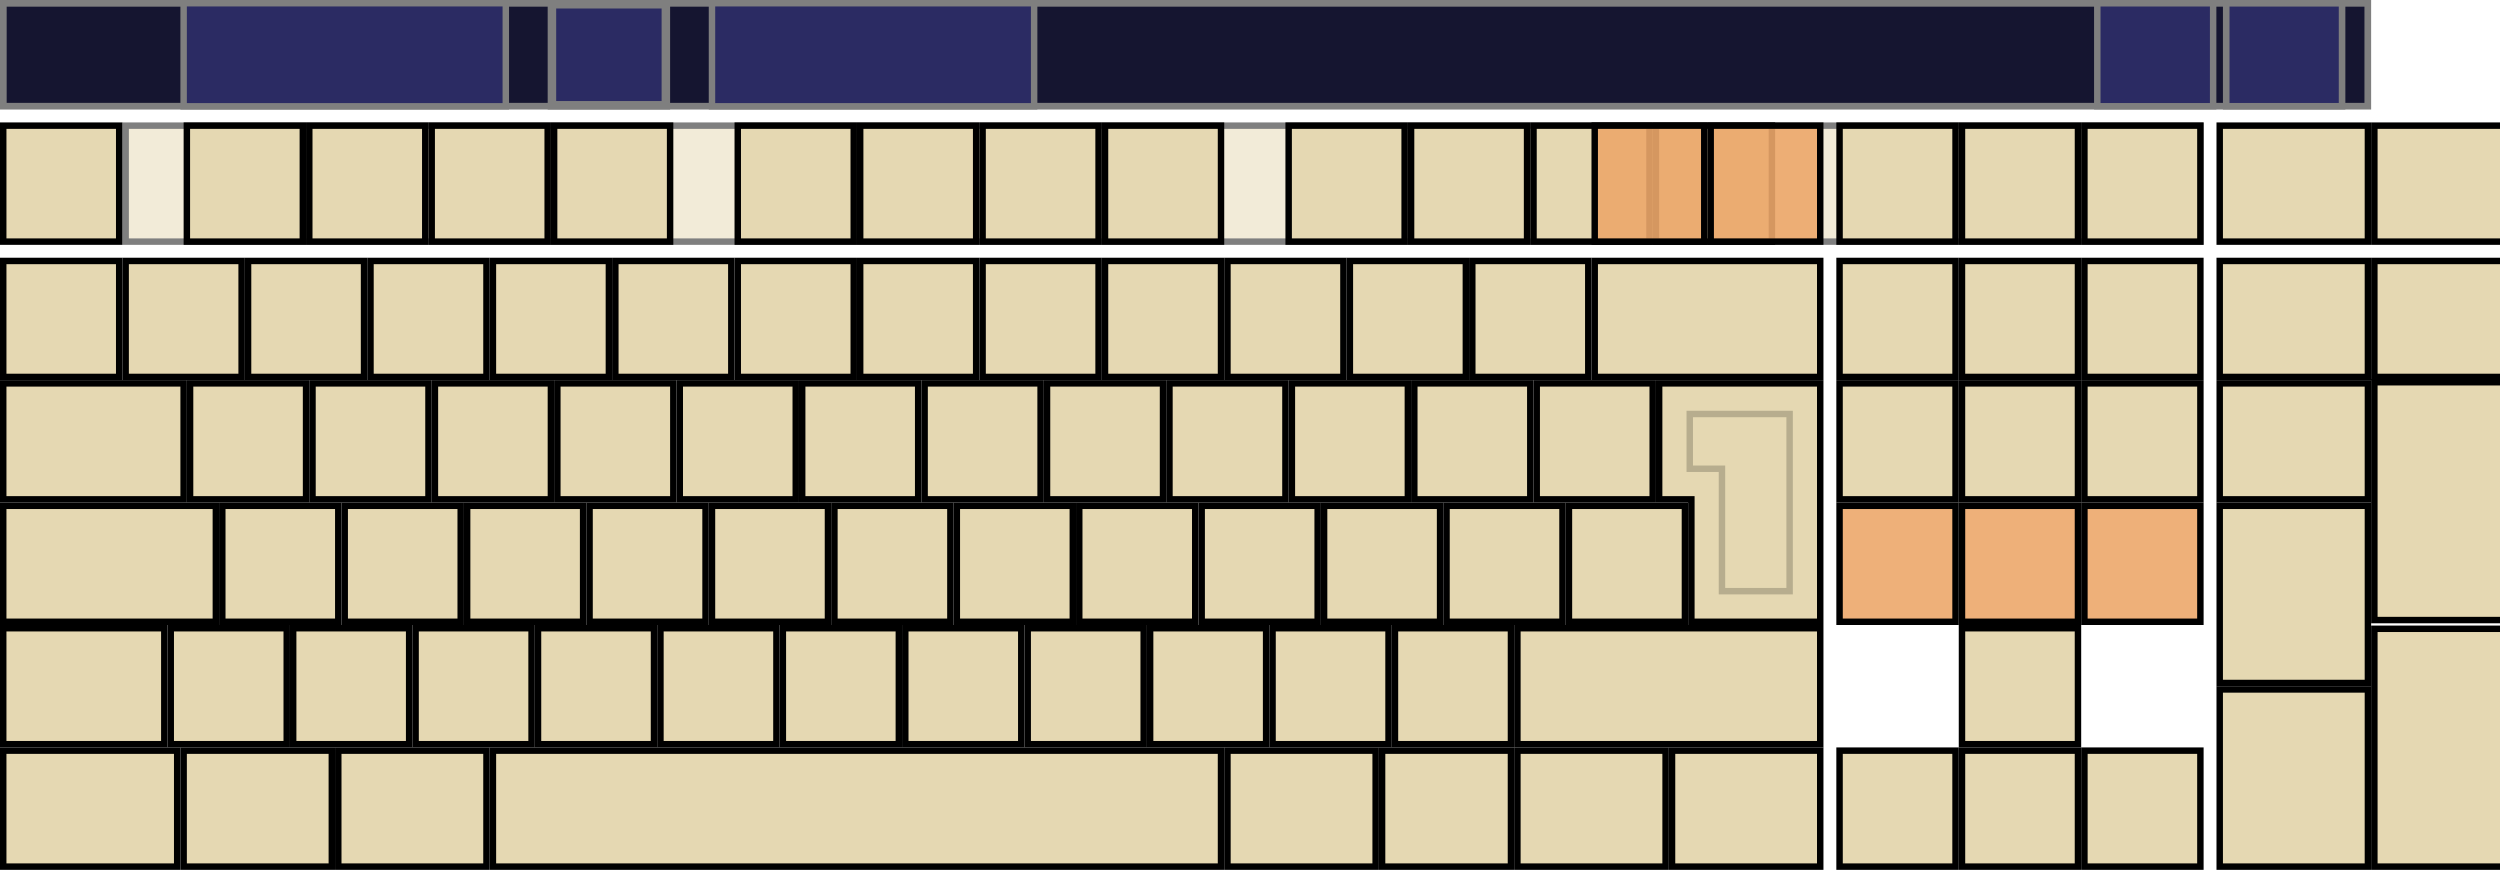
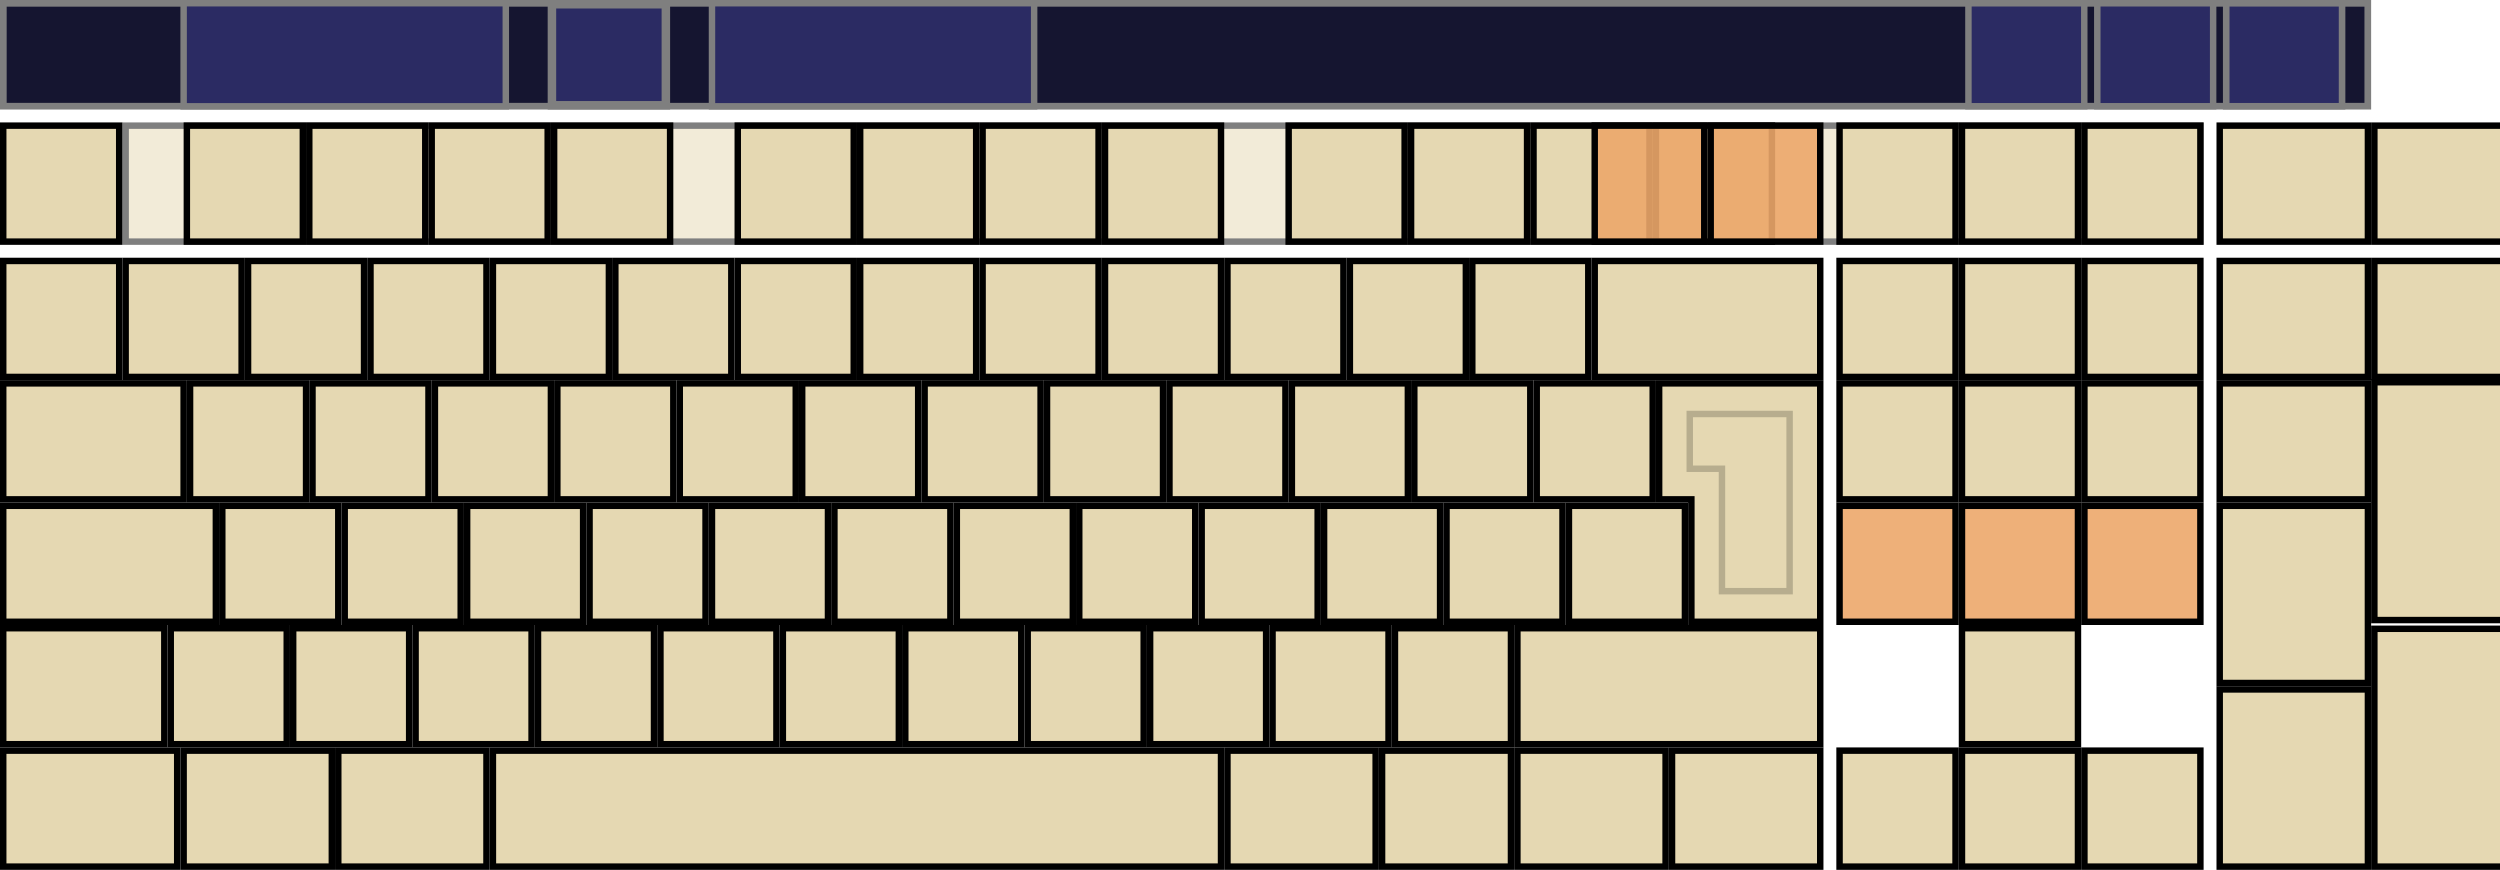
<svg xmlns="http://www.w3.org/2000/svg" id="full-alpha" height="135" width="388" version="1.0" style="enable-background:new">
  <defs id="defs4958">
    <filter id="filter3145" color-interpolation-filters="sRGB">
      <feBlend id="feBlend3147" in2="BackgroundImage" mode="darken" />
    </filter>
  </defs>
  <rect id="wordlist" height="15.965" width="366.965" y="0.517" x="0.517" style="fill:#151530;stroke:#7f7f7f;stroke-width:1.035" />
  <rect id="inputline" style="fill:#e5d8b2;stroke:#000000;stroke-width:1;fill-opacity:1;opacity:0.5" height="18" width="322" y="19.5" x="19.5" />
  <rect id="RALT" height="18" width="23" y="116.5" x="190.5" style="fill:#e5d8b2;stroke:#000000" />
  <rect id="AB01" height="18" width="18" y="97.5" x="45.5" style="fill:#e5d8b2;stroke:#000000" />
  <rect id="AE02" height="18" width="18" y="40.5" x="38.5" style="fill:#e5d8b2;stroke:#000000" />
  <rect id="AE03" height="18" width="18" y="40.5" x="57.5" style="fill:#e5d8b2;stroke:#000000" />
  <rect id="AD09" height="18" width="18" y="59.5" x="181.5" style="fill:#e5d8b2;stroke:#000000" />
  <rect id="AE01" height="18" width="18" y="40.5" x="19.5" style="fill:#e5d8b2;stroke:#000000" />
  <rect id="AE06" height="18" width="18" y="40.5" x="114.5" style="fill:#e5d8b2;stroke:#000000" />
  <rect id="AE07" height="18" width="18" y="40.5" x="133.5" style="fill:#e5d8b2;stroke:#000000" />
  <rect id="AE04" height="18" width="18" y="40.5" x="76.5" style="fill:#e5d8b2;stroke:#000000" />
  <rect id="AE05" height="18" width="18" y="40.5" x="95.5" style="fill:#e5d8b2;stroke:#000000" />
  <rect id="AD03" height="18" width="18" y="59.5" x="67.5" style="fill:#e5d8b2;stroke:#000000" />
  <rect id="AD02" height="18" width="18" y="59.5" x="48.5" style="fill:#e5d8b2;stroke:#000000" />
  <rect id="AD01" height="18" width="18" y="59.5" x="29.5" style="fill:#e5d8b2;stroke:#000000" />
  <rect id="AE09" height="18" width="18" y="40.5" x="171.5" style="fill:#e5d8b2;stroke:#000000" />
  <rect id="AD07" height="18" width="18" y="59.5" x="143.5" style="fill:#e5d8b2;stroke:#000000" />
  <rect id="AD06" height="18" width="18" y="59.5" x="124.5" style="fill:#e5d8b2;stroke:#000000" />
  <rect id="AD05" height="18" width="18" y="59.5" x="105.5" style="fill:#e5d8b2;stroke:#000000" />
  <rect id="AD04" height="18" width="18" y="59.5" x="86.5" style="fill:#e5d8b2;stroke:#000000" />
  <rect id="AB10" height="18" width="18" y="97.5" x="216.5" style="fill:#e5d8b2;stroke:#000000" />
  <rect id="AC11" height="18" width="18" y="78.5" x="224.5" style="fill:#e5d8b2;stroke:#000000" />
  <rect id="AC10" height="18" width="18" y="78.5" x="205.5" style="fill:#e5d8b2;stroke:#000000" />
  <rect id="RCTL" height="18" width="23" y="116.5" x="259.5" style="fill:#e5d8b2;stroke:#000000" />
  <rect id="LCTL" height="18" width="27" y="116.5" x="0.5" style="fill:#e5d8b2;stroke:#000000" />
  <rect id="TAB" height="18" width="28" y="59.5" x="0.5" style="fill:#e5d8b2;stroke:#000000" />
  <rect id="LALT" height="18" width="23" y="116.5" x="52.5" style="fill:#e5d8b2;stroke:#000000" />
  <rect id="TLDE" height="18" width="18" y="40.5" x="0.5" style="fill:#e5d8b2;stroke:#000000" />
  <rect id="LSGT" height="18" width="18" y="97.5" x="26.5" style="fill:#e5d8b2;stroke:#000000" />
  <rect id="LFSH" height="18" width="25" y="97.5" x="0.5" style="fill:#e5d8b2;stroke:#000000" />
  <rect id="BKSP" height="18" width="35" y="40.5" x="247.5" style="fill:#e5d8b2;stroke:#000000;stroke-width:1" />
  <rect id="CAPS" height="18" width="33" y="78.5" x="0.5" style="fill:#e5d8b2;stroke:#000000" />
  <rect id="BKSL" height="18" width="18" y="78.5" x="243.5" style="fill:#e5d8b2;stroke:#000000;stroke-width:1" />
  <rect id="MENU" height="18" width="23" y="116.5" x="235.5" style="fill:#e5d8b2;stroke:#000000;stroke-width:1" />
  <rect id="AD10" height="18" width="18" y="59.5" x="200.5" style="fill:#e5d8b2;stroke:#000000" />
  <rect id="AD11" height="18" width="18" y="59.5" x="219.5" style="fill:#e5d8b2;stroke:#000000" />
  <rect id="AD12" height="18" width="18" y="59.5" x="238.5" style="fill:#e5d8b2;stroke:#000000" />
  <rect id="AB08" height="18" width="18" y="97.5" x="178.5" style="fill:#e5d8b2;stroke:#000000" />
  <rect id="AE11" height="18" width="18" y="40.5" x="209.5" style="fill:#e5d8b2;stroke:#000000" />
  <rect id="AE10" height="18" width="18" y="40.5" x="190.5" style="fill:#e5d8b2;stroke:#000000" />
  <rect id="AE12" height="18" width="18" y="40.5" x="228.5" style="fill:#e5d8b2;stroke:#000000" />
  <rect id="AC04" height="18" width="18" y="78.5" x="91.5" style="fill:#e5d8b2;stroke:#000000" />
  <rect id="AC05" height="18" width="18" y="78.5" x="110.5" style="fill:#e5d8b2;stroke:#000000" />
  <rect id="AC06" height="18" width="18" y="78.5" x="129.5" style="fill:#e5d8b2;stroke:#000000" />
  <rect id="AC07" height="18" width="18" y="78.5" x="148.5" style="fill:#e5d8b2;stroke:#000000" />
  <rect id="AB09" height="18" width="18" y="97.5" x="197.5" style="fill:#e5d8b2;stroke:#000000" />
  <rect id="AC01" height="18" width="18" y="78.5" x="34.5" style="fill:#e5d8b2;stroke:#000000" />
  <rect id="AC02" height="18" width="18" y="78.5" x="53.5" style="fill:#e5d8b2;stroke:#000000" />
  <rect id="AC03" height="18" width="18" y="78.5" x="72.5" style="fill:#e5d8b2;stroke:#000000" />
  <rect id="AB05" height="18" width="18" y="97.5" x="121.5" style="fill:#e5d8b2;stroke:#000000" />
  <rect id="AB04" height="18" width="18" y="97.5" x="102.5" style="fill:#e5d8b2;stroke:#000000" />
  <rect id="AE08" height="18" width="18" y="40.5" x="152.5" style="fill:#e5d8b2;stroke:#000000" />
  <rect id="AB06" height="18" width="18" y="97.5" x="140.5" style="fill:#e5d8b2;stroke:#000000" />
  <rect id="AC08" height="18" width="18" y="78.5" x="167.5" style="fill:#e5d8b2;stroke:#000000" />
  <rect id="AC09" height="18" width="18" y="78.5" x="186.5" style="fill:#e5d8b2;stroke:#000000" />
  <rect id="AB03" height="18" width="18" y="97.5" x="83.5" style="fill:#e5d8b2;stroke:#000000" />
  <rect id="AB02" height="18" width="18" y="97.5" x="64.5" style="fill:#e5d8b2;stroke:#000000" />
  <rect id="AD08" height="18" width="18" y="59.5" x="162.5" style="fill:#e5d8b2;stroke:#000000" />
  <rect id="RWIN" height="18" width="20" y="116.5" x="214.5" style="fill:#e5d8b2;stroke:#000000;stroke-width:1" />
  <rect id="SPCE" height="18" width="113" y="116.5" x="76.5" style="fill:#e5d8b2;stroke:#000000;stroke-width:1" />
  <rect id="RTSH" height="18" width="47" y="97.5" x="235.5" style="fill:#e5d8b2;stroke:#000000;stroke-width:1" />
  <rect id="LWIN" height="18" width="23" y="116.5" x="28.5" style="fill:#e5d8b2;stroke:#000000" />
  <rect id="AB07" height="18" width="18" y="97.5" x="159.5" style="fill:#e5d8b2;stroke:#000000" />
  <rect id="INS" height="18" width="18" y="40.5" x="285.5" style="fill:#e5d8b2;stroke:#000000" />
  <rect id="HOME" height="18" width="18" y="40.5" x="304.5" style="fill:#e5d8b2;stroke:#000000" />
  <rect id="DELE" height="18" width="18" y="59.5" x="285.5" style="fill:#e5d8b2;stroke:#000000" />
  <rect id="END" height="18" width="18" y="59.5" x="304.5" style="fill:#e5d8b2;stroke:#000000" />
  <rect id="PGUP" height="18" width="18" y="40.5" x="323.5" style="fill:#e5d8b2;stroke:#000000" />
  <rect id="PGDN" height="18" width="18" y="59.5" x="323.5" style="fill:#e5d8b2;stroke:#000000" />
  <rect id="UP" height="18" width="18" y="97.5" x="304.5" style="fill:#e5d8b2;stroke:#000000" />
  <rect id="DOWN" height="18" width="18" y="116.5" x="304.5" style="fill:#e5d8b2;stroke:#000000" />
  <rect id="LEFT" height="18" width="18" y="116.5" x="285.5" style="fill:#e5d8b2;stroke:#000000" />
  <rect id="RGHT" height="18" width="18" y="116.5" x="323.5" style="fill:#e5d8b2;stroke:#000000" />
  <rect id="F10" style="fill:#e5d8b2;stroke:#000000" height="18" width="18" y="19.5" x="219" />
  <rect id="F3" style="fill:#e5d8b2;stroke:#000000" height="18" width="18" y="19.5" x="67" />
  <rect id="F2" style="fill:#e5d8b2;stroke:#000000" height="18" width="18" y="19.5" x="48" />
  <rect id="ESC" height="18" width="18" y="19.5" x="0.5" style="fill:#e5d8b2;stroke:#000000" />
  <rect id="F12" style="fill:#e5d8b2;stroke:#000000" height="18" width="18" y="19.5" x="257" />
  <rect id="F11" style="fill:#e5d8b2;stroke:#000000" height="18" width="18" y="19.5" x="238" />
  <rect id="F9" style="fill:#e5d8b2;stroke:#000000" height="18" width="18" y="19.5" x="200" />
  <rect id="F6" style="fill:#e5d8b2;stroke:#000000" height="18" width="18" y="19.5" x="133.5" />
  <rect id="F7" style="fill:#e5d8b2;stroke:#000000" height="18" width="18" y="19.5" x="152.5" />
  <rect id="F1" style="fill:#e5d8b2;stroke:#000000" height="18" width="18" y="19.5" x="29" />
  <rect id="F4" style="fill:#e5d8b2;stroke:#000000" height="18" width="18" y="19.5" x="86" />
  <rect id="F8" style="fill:#e5d8b2;stroke:#000000" height="18" width="18" y="19.5" x="171.5" />
  <rect id="F5" style="fill:#e5d8b2;stroke:#000000" height="18" width="18" y="19.5" x="114.5" />
  <rect id="Prnt" height="18" width="18" y="19.5" x="285.5" style="fill:#e5d8b2;stroke:#000000" />
  <rect id="Scroll" height="18" width="18" y="19.5" x="304.5" style="fill:#e5d8b2;stroke:#000000" />
  <rect id="Pause" height="18" width="18" y="19.5" x="323.5" style="fill:#e5d8b2;stroke:#000000" />
  <rect id="hide" height="18" width="23" y="19.5" x="344.5" style="fill:#e5d8b2;stroke:#000000" />
  <rect id="move" height="18" width="23" y="40.5" x="344.5" style="fill:#e5d8b2;stroke:#000000" />
  <rect id="showclick" height="18" width="23" y="59.5" x="344.5" style="fill:#e5d8b2;stroke:#000000" />
  <rect id="layer0" style="fill:#e5d8b2;stroke:#000000;stroke-width:1" height="27.5" width="23" y="78.5" x="344.5" />
  <rect id="layer1" style="fill:#e5d8b2;stroke:#000000;stroke-width:1" height="27.5" width="23" y="107.0" x="344.5" />
  <rect id="correction" height="16" width="50" y="0.5" x="28.5" style="color:#000000;fill:#2b2b63;fill-opacity:1;fill-rule:nonzero;stroke:#7f7f7f;stroke-width:1;stroke-linecap:butt;stroke-linejoin:miter;stroke-miterlimit:4;stroke-opacity:1;stroke-dasharray:none;stroke-dashoffset:0;marker:none;visibility:visible;display:inline;overflow:visible;enable-background:accumulate" />
  <rect id="prediction" height="16" width="50" y="0.5" x="110.5" style="color:#000000;fill:#2b2b63;fill-opacity:1;fill-rule:nonzero;stroke:#7f7f7f;stroke-width:1;stroke-linecap:butt;stroke-linejoin:miter;stroke-miterlimit:4;stroke-opacity:1;stroke-dasharray:none;stroke-dashoffset:0;marker:none;visibility:visible;display:inline;overflow:visible;enable-background:accumulate" />
  <rect id="expand-corrections" height="15.682" width="17.682" y="0.659" x="85.659" style="fill:#2b2b63;stroke:#7f7f7f;stroke-width:1.318" />
  <rect style="fill:#2b2b63;stroke:#7f7f7f;stroke-width:1.02" x="345.51" y="0.51" width="17.98" height="15.98" id="hide.wordlist" />
  <rect id="move.wordlist" height="18" width="23" y="19.5" x="368.5" style="fill:#e5d8b2;stroke:#000000" />
  <rect id="showclick.wordlist" height="18" width="23" y="40.5" x="368.5" style="fill:#e5d8b2;stroke:#000000" />
  <rect x="368.5" y="59.324" width="23" height="36.91" style="fill:#e5d8b2;stroke:#000000;stroke-width:1" id="layer0.wordlist" />
  <rect x="368.5" y="97.59" width="23" height="36.91" style="fill:#e5d8b2;stroke:#000000;stroke-width:1" id="layer1.wordlist" />
  <rect id="language.wordlist" height="15.98" width="17.98" y="0.51" x="325.5" style="fill:#2b2b63;stroke:#7f7f7f;stroke-width:1" />


+ 
     id="g4172"&gt;
  <rect id="doubleclick" style="fill:#eca76b;fill-opacity:0.902;stroke:#000000" height="18" width="18" y="78.5" x="285.5" />
  <rect id="dragclick" style="fill:#eca76b;fill-opacity:0.902;stroke:#000000" height="18" width="18" y="78.5" x="304.5" />
  <rect id="hoverclick" style="fill:#eca76b;fill-opacity:0.902;stroke:#000000" height="18" width="18" y="78.5" x="323.5" />
  <rect id="secondaryclick" style="fill:#eca76b;fill-opacity:0.902;stroke:#000000;stroke-width:1" height="18" width="17" y="19.5" x="247.5" />
  <rect id="middleclick" style="fill:#eca76b;fill-opacity:0.902;stroke:#000000;stroke-width:1" height="18" width="17" y="19.5" x="265.5" />
  <g id="RTRN">
    <path id="RTRN_100pct" d="m 257.5,59.5 25,0 0,37 -20,0 0,-19 -5,0 z" style="fill:#e5d8b2;fill-opacity:1;stroke:#000000;stroke-width:1" />
    <path id="RTRN_50pct" d="m 262.25,64.25 15.5,0 0,27.5 -10.5,0 0,-19 -5,0 z" style="fill:#e5d8b2;fill-opacity:1;stroke:#000000;stroke-width:1;enable-background:new;opacity:0.2">
    </path>
  </g>
+   <rect style="fill:#2b2b63;stroke:#7f7f7f;stroke-width:1" x="305.5" y="0.51" width="17.98" height="15.98" id="pause-learning.wordlist" />
</svg>
